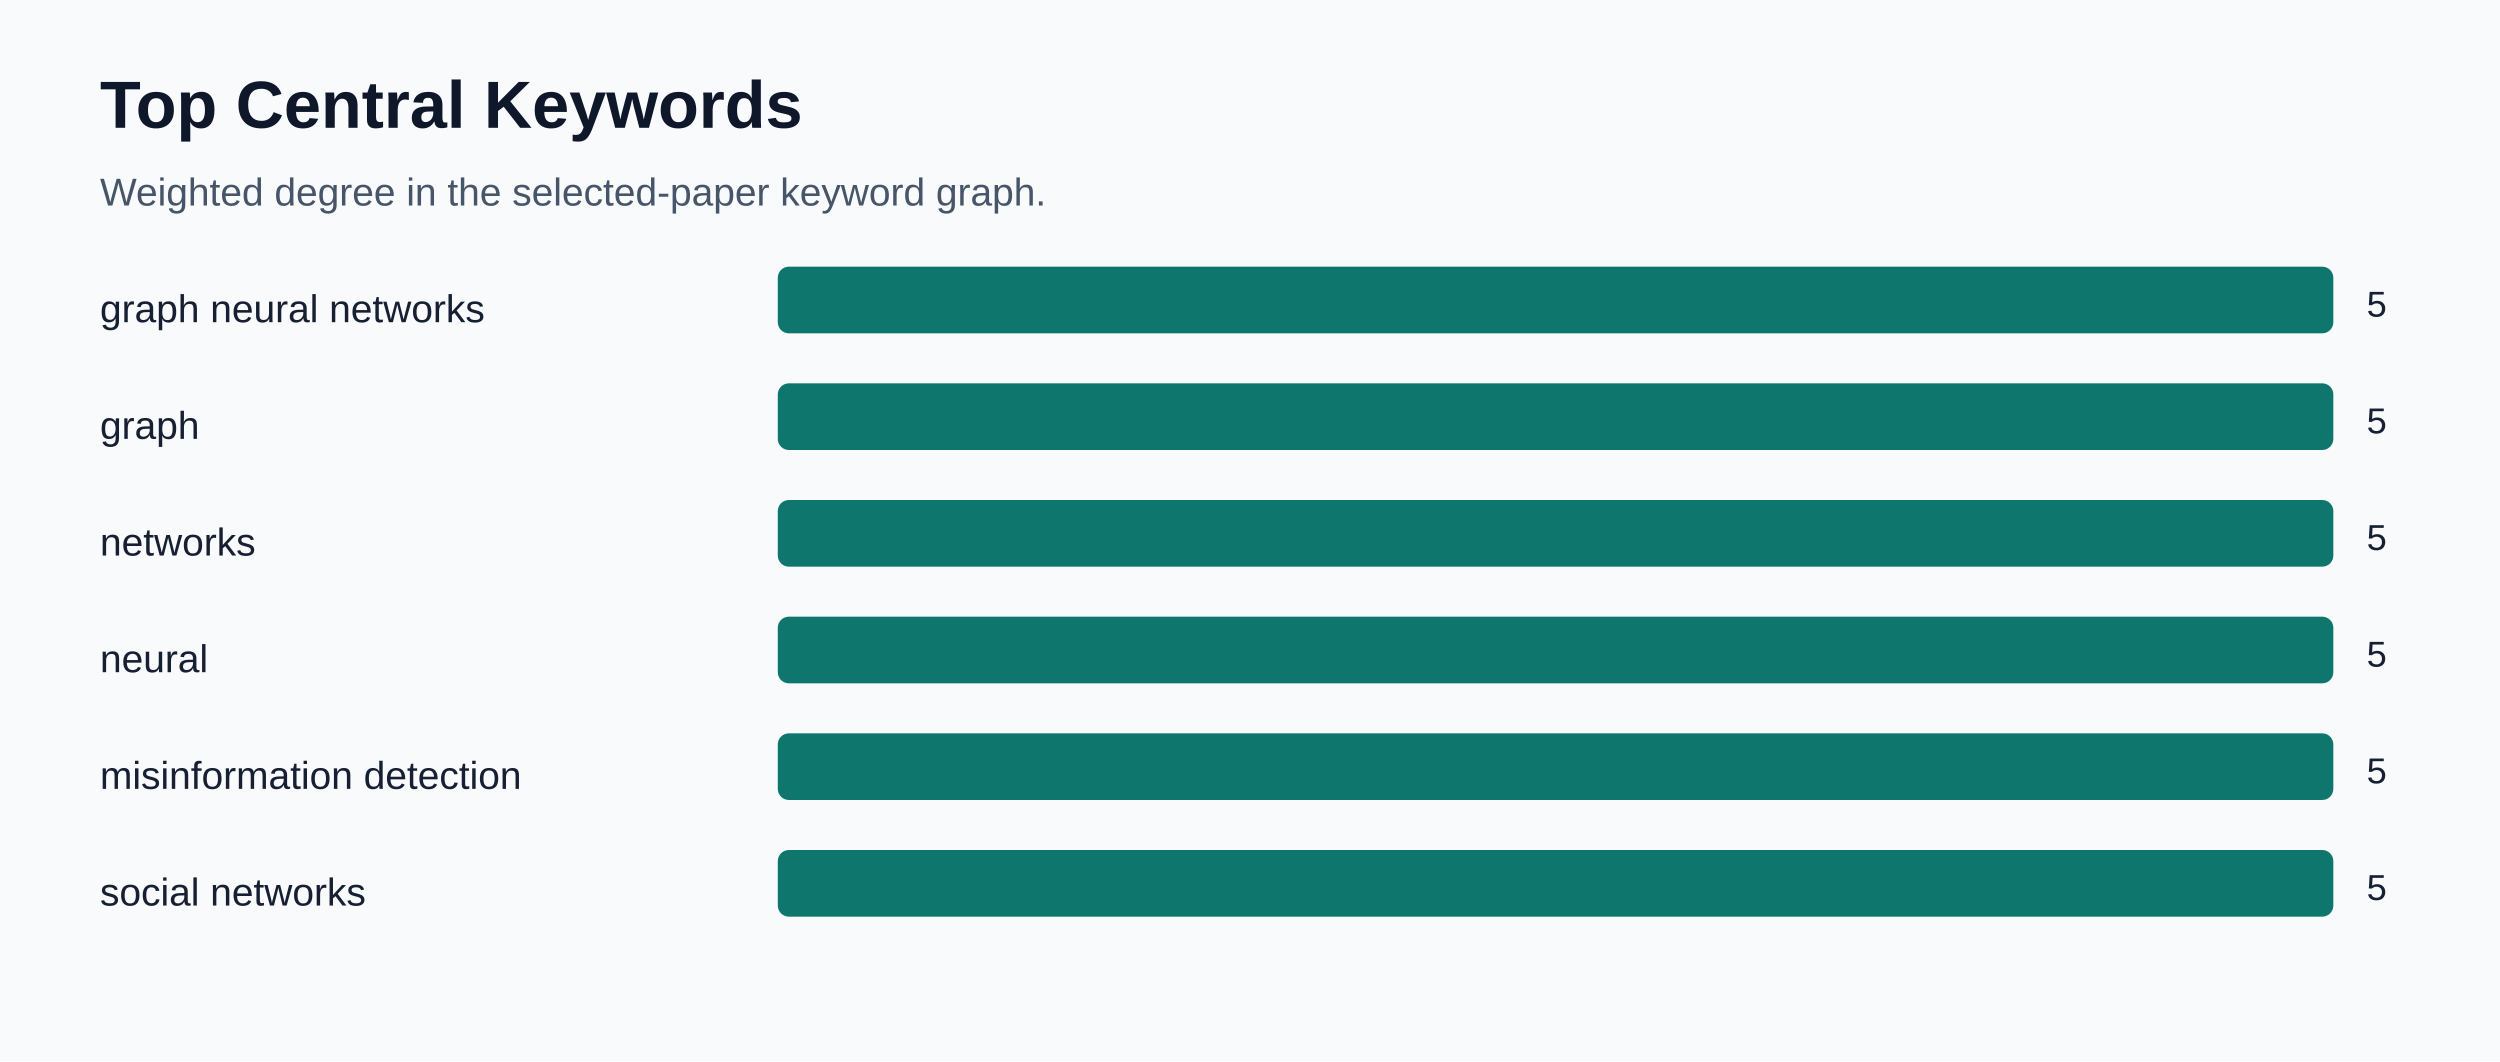
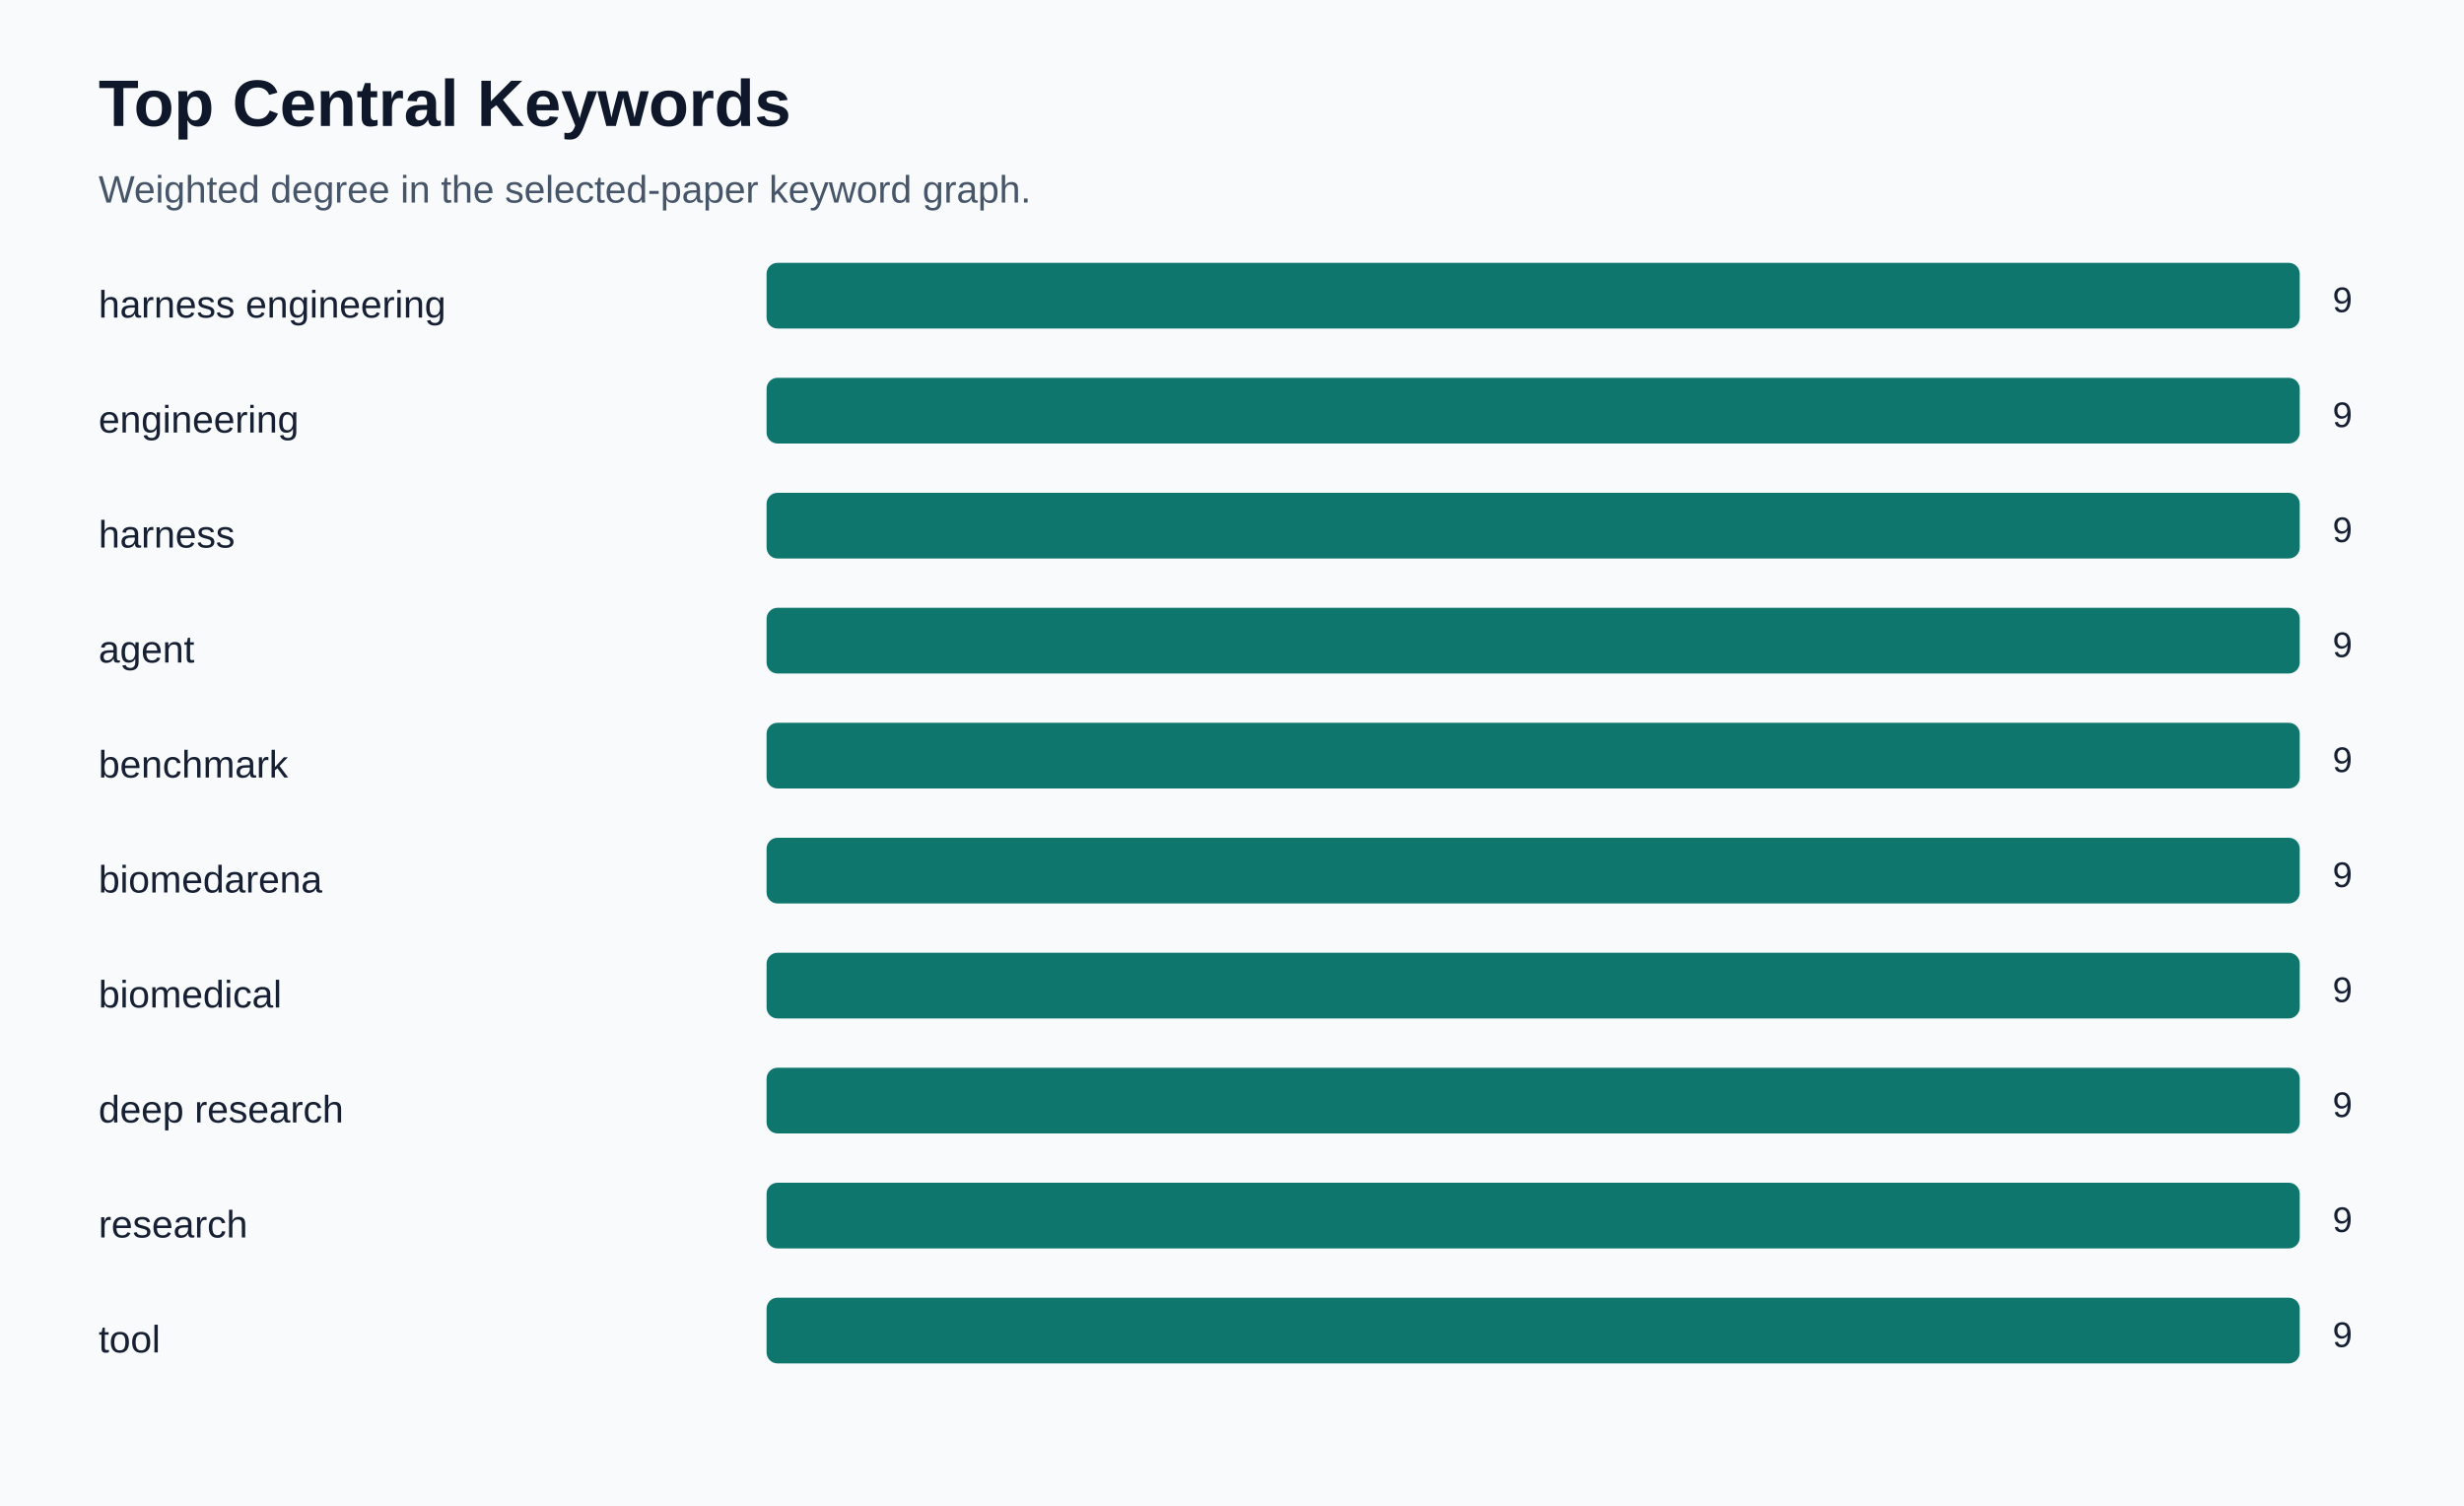
- <svg xmlns="http://www.w3.org/2000/svg" width="900" height="382" viewBox="0 0 900 382">
+ <svg xmlns="http://www.w3.org/2000/svg" width="900" height="550" viewBox="0 0 900 550">
  <rect width="100%" height="100%" fill="#f8fafc" />
  <text x="36" y="46" font-family="Arial, sans-serif" font-size="24" font-weight="700" fill="#0f172a">Top Central Keywords</text>
  <text x="36" y="74" font-family="Arial, sans-serif" font-size="14" fill="#475569">Weighted degree in the selected-paper keyword graph.</text>
-   <text x="36" y="116" font-family="Arial, sans-serif" font-size="14" fill="#172033">graph neural networks</text>
+   <text x="36" y="116" font-family="Arial, sans-serif" font-size="14" fill="#172033">harness engineering</text>
  <rect x="280" y="96" width="560.0" height="24" rx="4" fill="#0f766e" />
-   <text x="852.0" y="114" font-family="Arial, sans-serif" font-size="13" fill="#172033">5</text>
-   <text x="36" y="158" font-family="Arial, sans-serif" font-size="14" fill="#172033">graph</text>
+   <text x="852.0" y="114" font-family="Arial, sans-serif" font-size="13" fill="#172033">9</text>
+   <text x="36" y="158" font-family="Arial, sans-serif" font-size="14" fill="#172033">engineering</text>
  <rect x="280" y="138" width="560.0" height="24" rx="4" fill="#0f766e" />
-   <text x="852.0" y="156" font-family="Arial, sans-serif" font-size="13" fill="#172033">5</text>
-   <text x="36" y="200" font-family="Arial, sans-serif" font-size="14" fill="#172033">networks</text>
+   <text x="852.0" y="156" font-family="Arial, sans-serif" font-size="13" fill="#172033">9</text>
+   <text x="36" y="200" font-family="Arial, sans-serif" font-size="14" fill="#172033">harness</text>
  <rect x="280" y="180" width="560.0" height="24" rx="4" fill="#0f766e" />
-   <text x="852.0" y="198" font-family="Arial, sans-serif" font-size="13" fill="#172033">5</text>
-   <text x="36" y="242" font-family="Arial, sans-serif" font-size="14" fill="#172033">neural</text>
+   <text x="852.0" y="198" font-family="Arial, sans-serif" font-size="13" fill="#172033">9</text>
+   <text x="36" y="242" font-family="Arial, sans-serif" font-size="14" fill="#172033">agent</text>
  <rect x="280" y="222" width="560.0" height="24" rx="4" fill="#0f766e" />
-   <text x="852.0" y="240" font-family="Arial, sans-serif" font-size="13" fill="#172033">5</text>
-   <text x="36" y="284" font-family="Arial, sans-serif" font-size="14" fill="#172033">misinformation detection</text>
+   <text x="852.0" y="240" font-family="Arial, sans-serif" font-size="13" fill="#172033">9</text>
+   <text x="36" y="284" font-family="Arial, sans-serif" font-size="14" fill="#172033">benchmark</text>
  <rect x="280" y="264" width="560.0" height="24" rx="4" fill="#0f766e" />
-   <text x="852.0" y="282" font-family="Arial, sans-serif" font-size="13" fill="#172033">5</text>
-   <text x="36" y="326" font-family="Arial, sans-serif" font-size="14" fill="#172033">social networks</text>
+   <text x="852.0" y="282" font-family="Arial, sans-serif" font-size="13" fill="#172033">9</text>
+   <text x="36" y="326" font-family="Arial, sans-serif" font-size="14" fill="#172033">biomedarena</text>
  <rect x="280" y="306" width="560.0" height="24" rx="4" fill="#0f766e" />
-   <text x="852.0" y="324" font-family="Arial, sans-serif" font-size="13" fill="#172033">5</text>
+   <text x="852.0" y="324" font-family="Arial, sans-serif" font-size="13" fill="#172033">9</text>
+   <text x="36" y="368" font-family="Arial, sans-serif" font-size="14" fill="#172033">biomedical</text>
+   <rect x="280" y="348" width="560.0" height="24" rx="4" fill="#0f766e" />
+   <text x="852.0" y="366" font-family="Arial, sans-serif" font-size="13" fill="#172033">9</text>
+   <text x="36" y="410" font-family="Arial, sans-serif" font-size="14" fill="#172033">deep research</text>
+   <rect x="280" y="390" width="560.0" height="24" rx="4" fill="#0f766e" />
+   <text x="852.0" y="408" font-family="Arial, sans-serif" font-size="13" fill="#172033">9</text>
+   <text x="36" y="452" font-family="Arial, sans-serif" font-size="14" fill="#172033">research</text>
+   <rect x="280" y="432" width="560.0" height="24" rx="4" fill="#0f766e" />
+   <text x="852.0" y="450" font-family="Arial, sans-serif" font-size="13" fill="#172033">9</text>
+   <text x="36" y="494" font-family="Arial, sans-serif" font-size="14" fill="#172033">tool</text>
+   <rect x="280" y="474" width="560.0" height="24" rx="4" fill="#0f766e" />
+   <text x="852.0" y="492" font-family="Arial, sans-serif" font-size="13" fill="#172033">9</text>
</svg>
